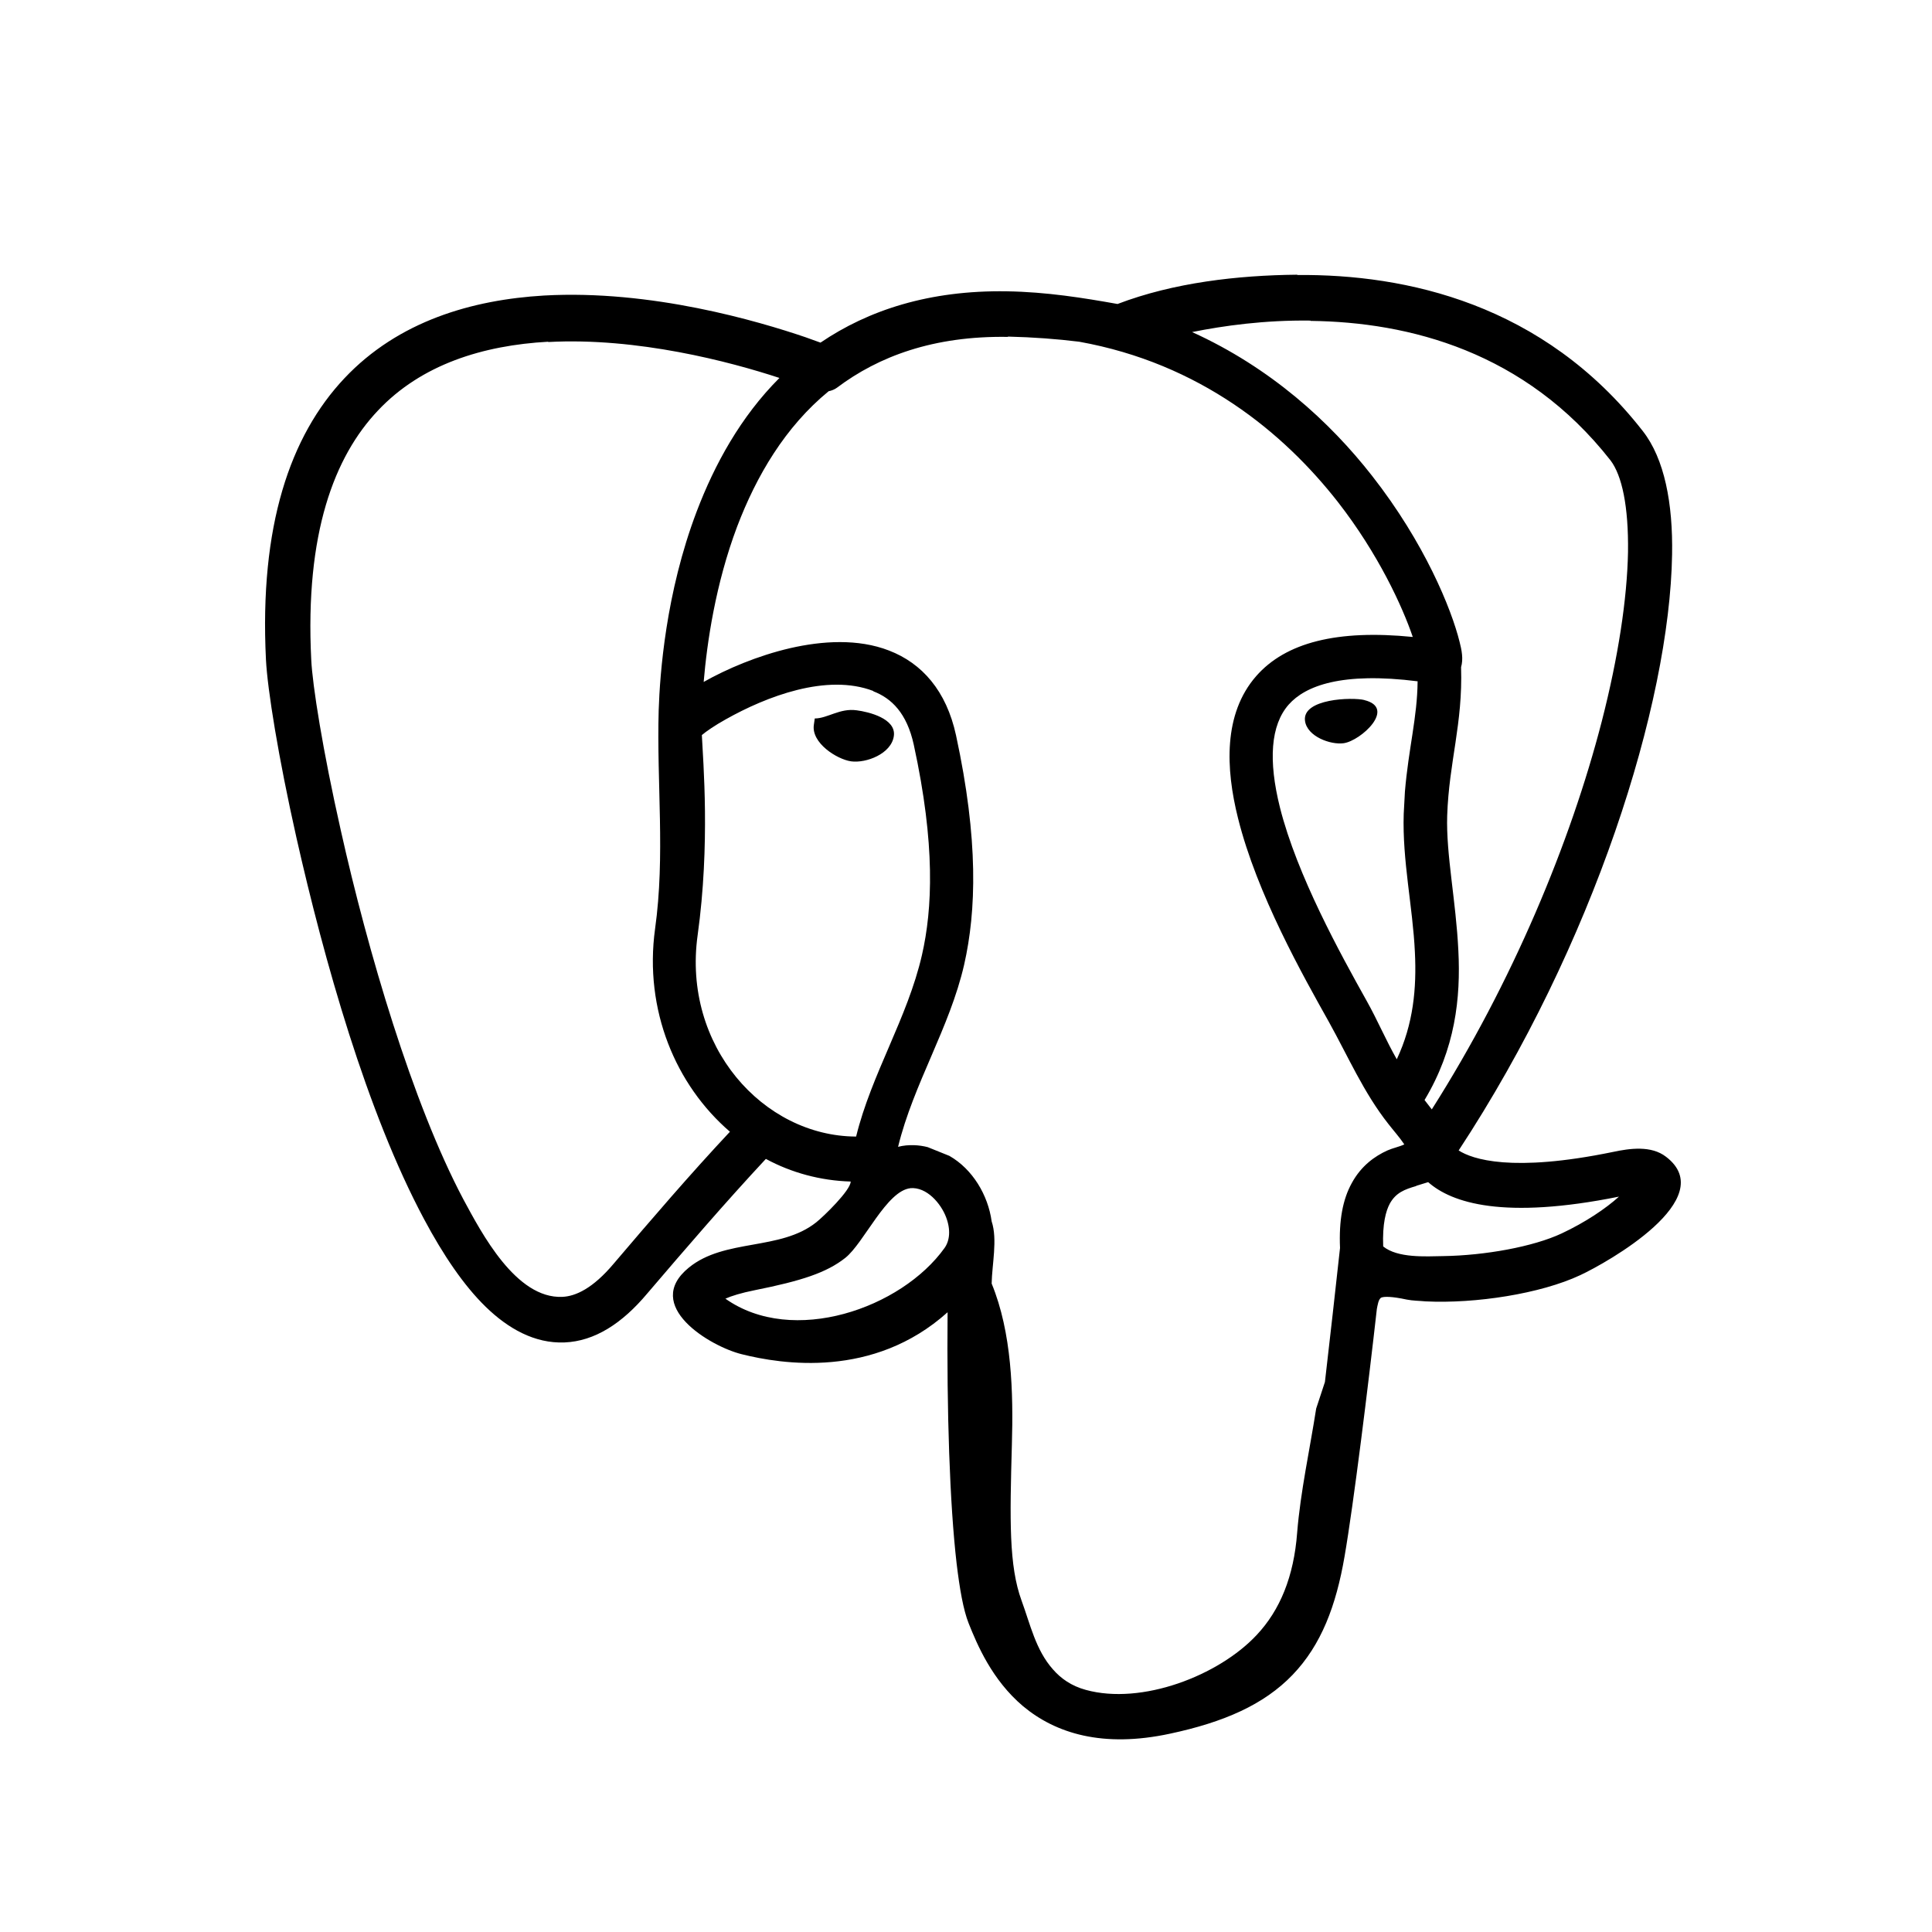
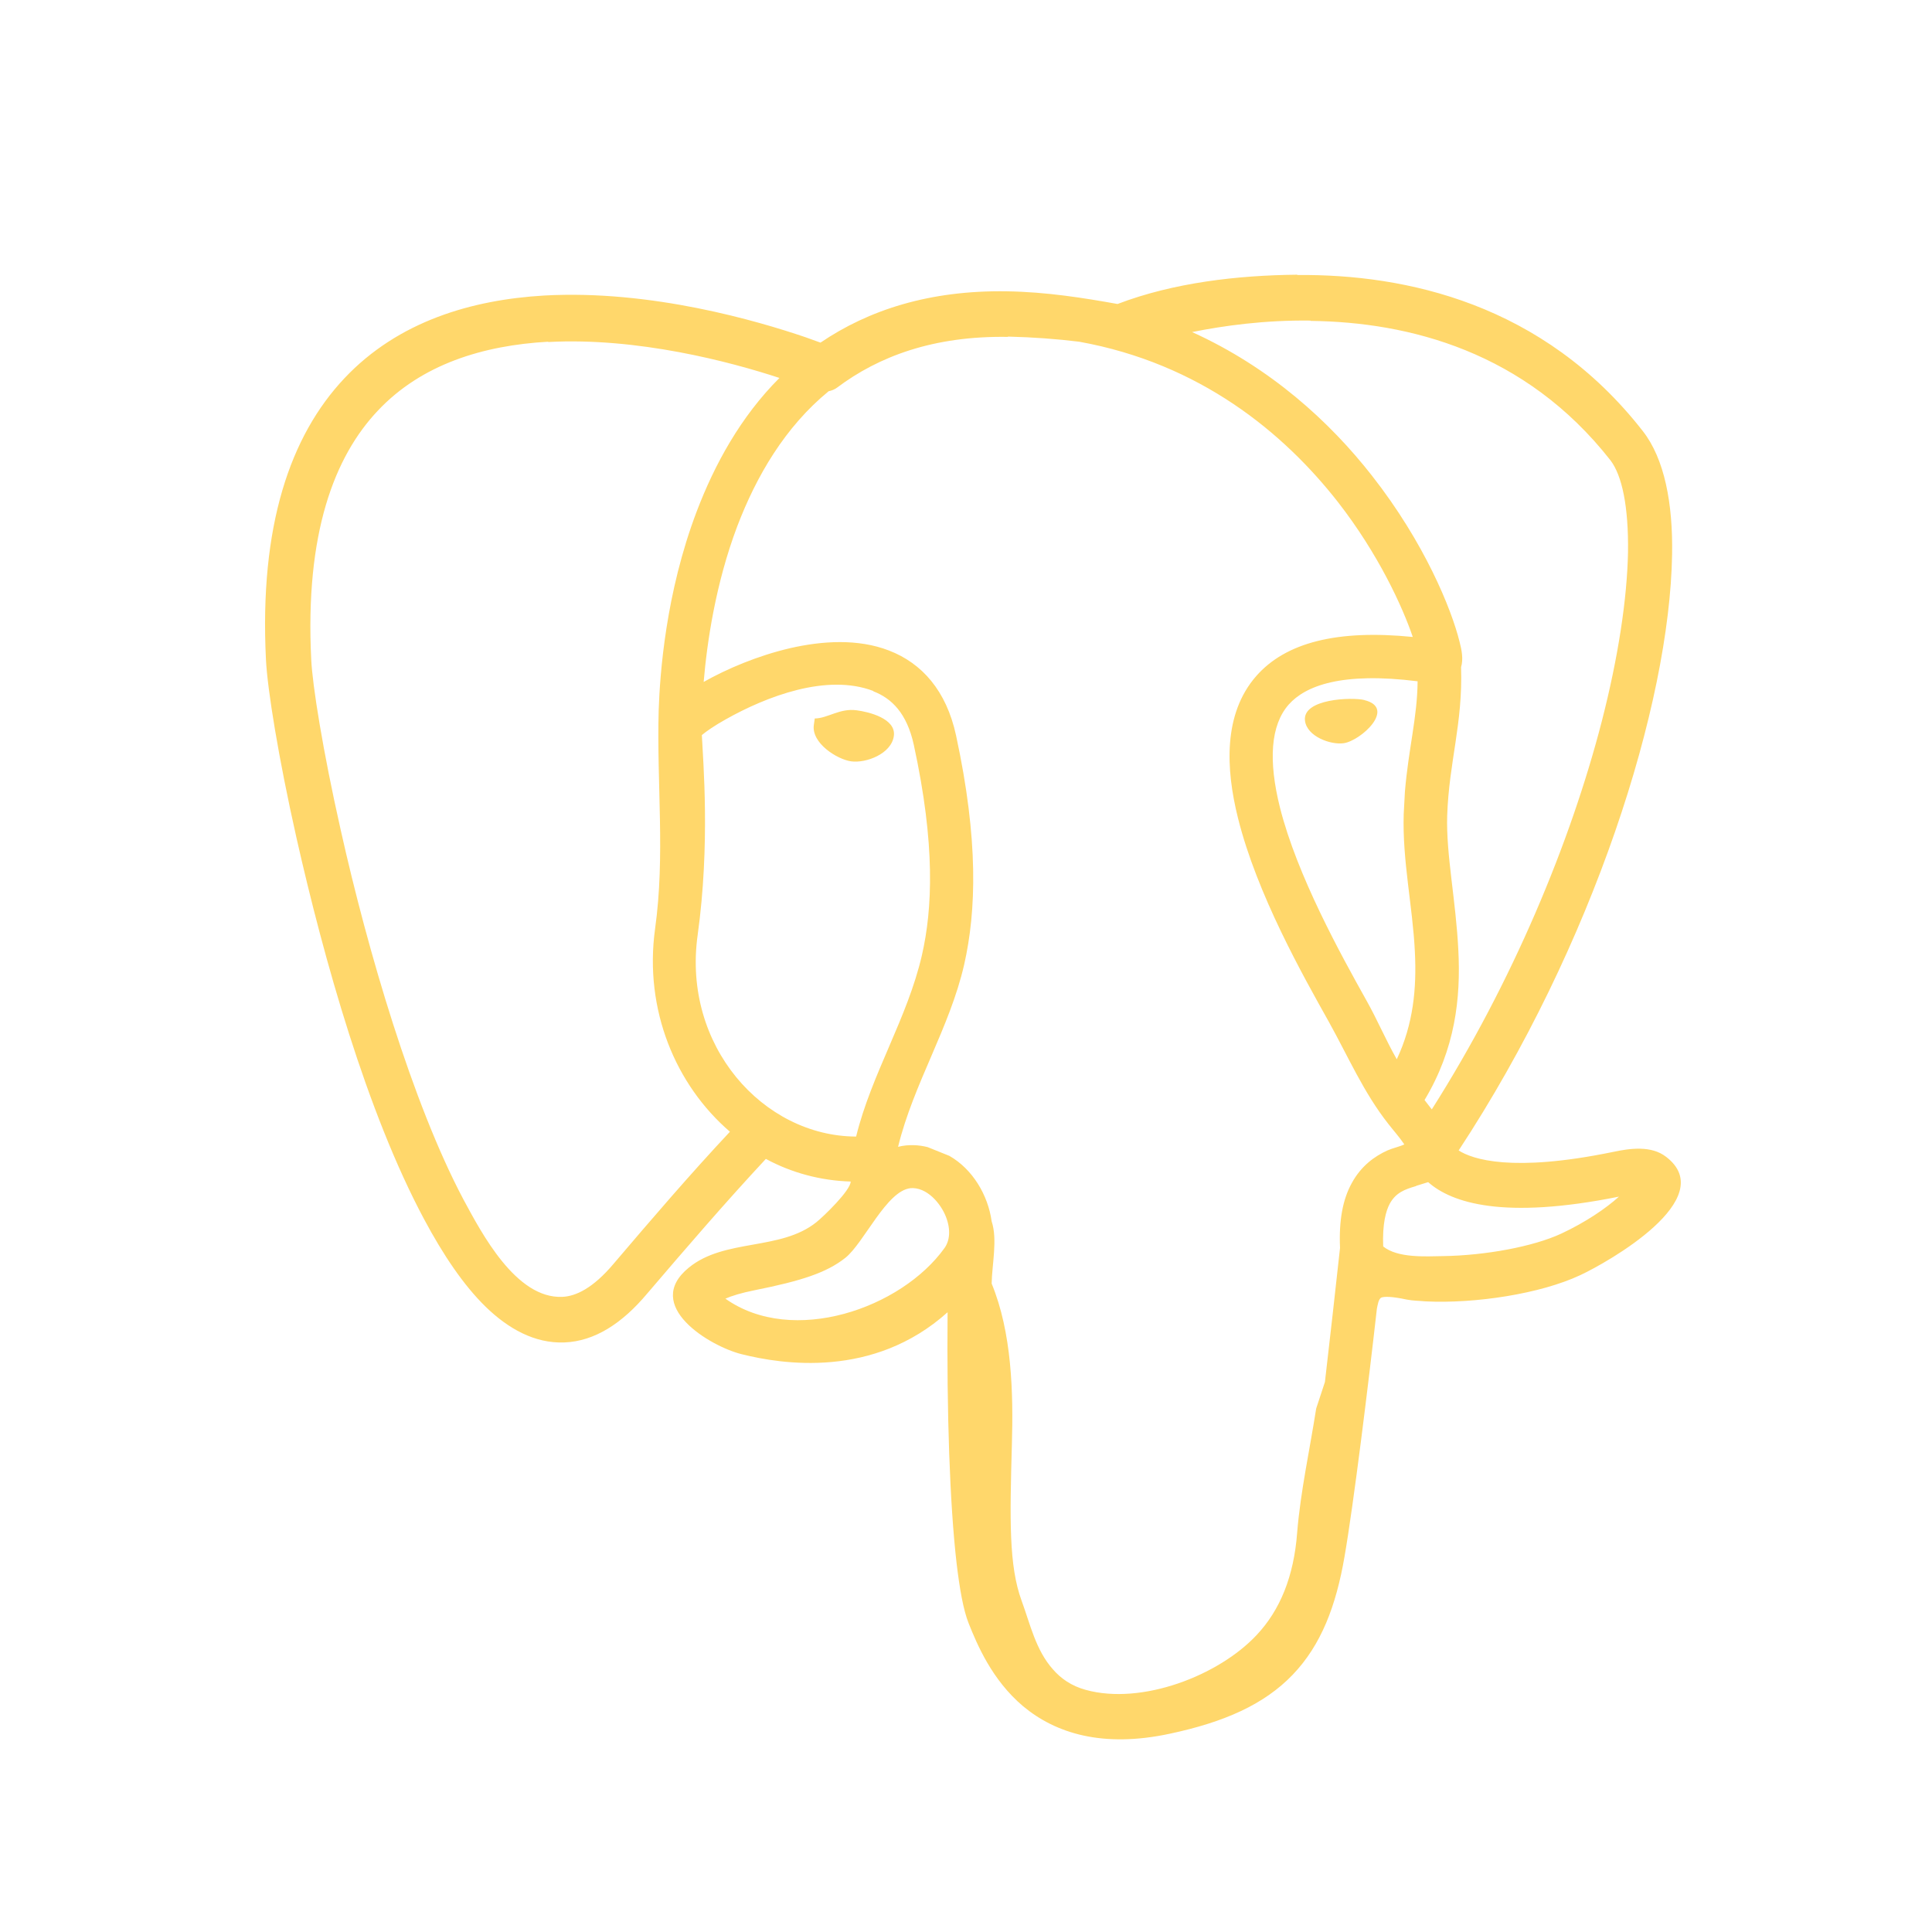
<svg xmlns="http://www.w3.org/2000/svg" viewBox="0 0 640 640">
-   <path d="M283.8 235.3C287.7 235.8 296.9 238 296.1 243.8C295.3 249.7 286.9 252.9 281.9 252.2C277.2 251.5 268.7 246.1 269.6 240.1L269.9 238C274.1 238 278.2 234.5 283.8 235.3zM451.9 231.9C462.7 234.5 450.8 245.4 445.1 246.2C440.8 246.8 433 244 432.3 238.8C431.3 231.4 448 230.9 452 231.9zM429.9 91.1C465.6 90.8 511.2 100.5 544.2 142.8C551.4 152 554.2 166.8 553.9 183.7C553.1 233.3 527.9 313.1 483.2 381.1C487.7 384 500.8 388.5 534.3 381.6C539.9 380.4 547 379.4 551.9 383.2C570.1 397.1 532.3 418.3 523.5 422.4C510.3 428.6 488.7 431.9 472.3 431.1C470.2 430.9 468 430.9 466 430.5C460.9 429.4 458.6 429.5 457.7 429.8C456.6 430.1 456.3 432.7 456.1 433.6C453.3 458.5 448.4 498.3 445.4 515.6C442.6 531.9 437.7 544.9 428.2 554.8C418.7 564.7 405.4 570.5 387.6 574.3C365.3 579.1 349.7 574.2 338.9 565.2C328.6 556.5 323.7 544.8 320.9 537.8C319.1 533.3 317.9 526.3 316.9 518C314.6 498.2 313.6 467.6 313.9 434.7C289.3 456.8 258.9 451.9 245.7 448.6C235.2 446 212.7 432.5 228.2 419.9C240.1 410.2 258.5 414.4 270.4 404.9C272.8 403 281.8 394.3 281.8 391.4C271.8 391.1 262.2 388.5 253.7 383.9C240.2 398.4 227.3 413.4 214.4 428.5C206.1 438.4 197 444.3 187 444.7C177.1 445.1 168.3 440.1 160.9 432.9C153.6 425.8 146.8 415.7 140.5 403.9C121.5 368.4 107.3 317.8 98.2 277.5C92.2 250.8 88.6 228.4 88.1 218.5C85.9 174.2 96.1 144.4 114.1 125.3C132 106.3 156.5 99.3 180.2 97.9C215.8 95.9 251.2 106.4 266.8 111.7L271.8 113.5C287.7 102.7 307.9 96.1 333.5 96.5C346.7 96.7 359 98.7 370.2 100.7C388.8 93.6 410 91.2 429.6 91zM333.9 111.6C309.2 111.2 291 118.1 277.3 128.4C276.5 129 275.5 129.4 274.5 129.6C260.1 141.4 250.6 157.6 244.2 174.4C237 193.5 234.2 212.9 233.1 225.9C240.7 221.6 251 217.2 261.8 214.7C272.3 212.3 284.2 211.5 294.5 215.5C305.4 219.7 313.5 228.8 316.7 243.6C324.2 278.3 323.4 301.8 319.4 319.5C314.6 340.5 302.6 359 297.5 379.9C301 379 304.6 379.3 307.3 380L314.5 382.9C322.2 387.3 327.3 395.9 328.5 404.6C330.5 410.6 328.6 418.9 328.5 425.2C335.2 441.5 335.7 461.3 335.2 478.5C334.5 503.5 334.2 518.7 338.4 530.2C341.3 538.1 343.1 546.6 348.8 553C351.4 556 354.9 558.5 359.7 559.8C378.2 564.9 403.7 555.1 416.3 541.6C424 533.4 428.6 522.3 429.7 507.7C430.8 494.1 433.9 480.1 436 466.6L438.9 457.8C440.6 443 442.3 428.2 443.9 413.4C443.5 404.3 444.8 397.3 447.8 391.9C450.9 386.2 455.4 383 459.6 381.1C461.4 380.3 463.5 379.9 465.2 379.1C463.6 376.7 461.6 374.5 459.9 372.3C451.7 361.9 446.6 350 440.2 338.5C431.7 323.3 416.4 296.3 410.1 271C406 254.6 405.2 236.5 416.1 224C425.9 212.8 443 208.5 468 211C464.6 201 456.6 183.5 443.2 166.3C425.2 143.3 397.5 120.4 357.5 113.2C350.2 112.3 342.3 111.7 333.9 111.5zM301.7 393.6C293.7 394.3 286.2 411.8 280 416.7C273.8 421.6 265.5 424.3 250 427.4C245.5 428.3 242.3 429.3 240.3 430.2C262.6 446 298.6 433.4 312.9 413.4C314.6 411 315 407.4 313.4 403.2C311.7 398.7 307 393.1 301.5 393.6zM181.6 113.2C160 114.4 139.6 120.7 125.2 136C110.8 151.2 101 176.6 103.1 218.5C103.5 227 106.9 248.5 112.9 275.1C121.8 314.9 136.6 365.4 153.5 397.3C159.5 408.4 170.9 430.3 186.3 429.6C190.7 429.4 196.4 426.8 203.3 418.6C215.9 403.8 228.5 389.1 241.8 374.9C223.9 359.5 213.3 334.6 217 307.7C220.4 283.4 217.5 259.5 218.2 235.2C218.6 223.3 220.5 196.5 230.8 169.4C236.7 153.9 245.3 138.1 258.2 125.2C241.8 119.8 211.1 111.7 181.6 113.3zM469.1 392.9C465.3 394 462.4 395.1 460.4 398.7C459.1 401.1 457.9 405.4 458.2 412.9C463 416.8 472.3 416.2 478 416.1C491.9 415.9 507.9 413 517.3 408.6C525.2 404.9 532 400.3 536.3 396.4C498.1 404.1 480.9 398.5 473.1 391.6C471.8 392 470.2 392.5 469.2 392.8zM289.3 228.9C273.9 223 253.9 230.7 240.4 238.3C236.8 240.3 233.9 242.3 232.5 243.5C232.9 252.3 235.3 279.6 231.1 309.8C226 346.4 252.8 376.4 283.6 376.5C288.7 355.7 300.6 337.3 305.4 316.4C308.9 301.1 309.9 279.8 302.7 246.7C300.4 236.2 295.3 231.3 289.3 229zM434.1 106.2C418.9 106 405.3 107.9 394.9 110C420.9 121.8 440.5 139.7 454.5 157.6C471.9 179.8 480.8 201.7 483.5 212.6C484.2 215.3 484.8 218.3 484 221C484.6 239.9 480 252.3 479.4 270.2C479 283.1 482.3 298.3 483.1 314.9C483.9 330.6 482.1 347.4 471.9 364.4C472.7 365.4 473.5 366.5 474.3 367.5C501.1 325.3 520.3 278.9 530.6 239C536.1 217.6 539 198.3 539.3 182.9C539.5 167.7 537.3 157.5 533.5 152.5C505.2 116.4 466.7 106.7 434.2 106.3zM469.7 225.7C444.4 222.5 432.4 227.2 426.9 233.4C420.9 240.2 420.1 251.9 424 267.5C429.7 290.1 444.1 316.1 452.7 331.5C456.3 337.9 459.1 344.6 462.7 350.9C468.2 339.2 469.3 327.4 468.7 315.4C468 300.4 464.5 285.1 465 269.6L465.4 262.2C466.6 247.9 469.5 237.6 469.6 225.7z" />
+   <path fill="rgb(255, 215, 107)" d="M283.8 235.3C287.7 235.8 296.9 238 296.1 243.8C295.3 249.7 286.9 252.9 281.9 252.2C277.2 251.5 268.7 246.1 269.6 240.1L269.9 238C274.1 238 278.2 234.5 283.8 235.3zM451.9 231.9C462.7 234.5 450.8 245.4 445.1 246.2C440.8 246.8 433 244 432.3 238.8C431.3 231.4 448 230.9 452 231.9zM429.9 91.1C465.6 90.8 511.2 100.5 544.2 142.8C551.4 152 554.2 166.8 553.9 183.7C553.1 233.3 527.9 313.1 483.2 381.1C487.7 384 500.8 388.5 534.3 381.6C539.9 380.4 547 379.4 551.9 383.2C570.1 397.1 532.3 418.3 523.5 422.4C510.3 428.6 488.7 431.9 472.3 431.1C470.2 430.9 468 430.9 466 430.5C460.9 429.4 458.6 429.5 457.7 429.8C456.6 430.1 456.3 432.7 456.1 433.6C453.3 458.5 448.4 498.3 445.4 515.6C442.6 531.9 437.7 544.9 428.2 554.8C418.7 564.7 405.4 570.5 387.6 574.3C365.3 579.1 349.7 574.2 338.9 565.2C328.6 556.5 323.7 544.8 320.9 537.8C319.1 533.3 317.9 526.3 316.9 518C314.6 498.2 313.6 467.6 313.9 434.7C289.3 456.8 258.9 451.9 245.7 448.6C235.2 446 212.7 432.5 228.2 419.9C240.1 410.2 258.5 414.4 270.4 404.9C272.8 403 281.8 394.3 281.8 391.4C271.8 391.1 262.2 388.5 253.7 383.9C240.2 398.4 227.3 413.4 214.4 428.5C206.1 438.4 197 444.3 187 444.7C177.1 445.1 168.3 440.1 160.9 432.9C153.6 425.8 146.8 415.7 140.5 403.9C121.5 368.4 107.3 317.8 98.2 277.5C92.2 250.8 88.6 228.4 88.1 218.5C85.9 174.2 96.1 144.4 114.1 125.3C132 106.3 156.5 99.3 180.2 97.9C215.8 95.9 251.2 106.4 266.8 111.7L271.8 113.5C287.7 102.7 307.9 96.1 333.5 96.5C346.7 96.7 359 98.7 370.2 100.7C388.8 93.6 410 91.2 429.6 91zM333.9 111.6C309.2 111.2 291 118.1 277.3 128.4C276.5 129 275.5 129.4 274.5 129.6C260.1 141.4 250.6 157.6 244.2 174.4C237 193.5 234.2 212.9 233.1 225.9C240.7 221.6 251 217.2 261.8 214.7C272.3 212.3 284.2 211.5 294.5 215.5C305.4 219.7 313.5 228.8 316.7 243.6C324.2 278.3 323.4 301.8 319.4 319.5C314.6 340.5 302.6 359 297.5 379.9C301 379 304.6 379.3 307.3 380L314.5 382.9C322.2 387.3 327.3 395.9 328.5 404.6C330.5 410.6 328.6 418.9 328.5 425.2C335.2 441.5 335.7 461.3 335.2 478.5C334.5 503.5 334.2 518.7 338.4 530.2C341.3 538.1 343.1 546.6 348.8 553C351.4 556 354.9 558.5 359.7 559.8C378.2 564.9 403.7 555.1 416.3 541.6C424 533.4 428.6 522.3 429.7 507.7C430.8 494.1 433.9 480.1 436 466.6L438.9 457.8C440.6 443 442.3 428.2 443.9 413.4C443.5 404.3 444.8 397.3 447.8 391.9C450.9 386.2 455.4 383 459.6 381.1C461.4 380.3 463.5 379.9 465.2 379.1C463.6 376.7 461.6 374.5 459.9 372.3C451.7 361.9 446.6 350 440.2 338.5C431.7 323.3 416.4 296.3 410.1 271C406 254.6 405.2 236.5 416.1 224C425.9 212.8 443 208.5 468 211C464.6 201 456.6 183.5 443.2 166.3C425.2 143.3 397.5 120.4 357.5 113.2C350.2 112.3 342.3 111.7 333.9 111.5zM301.7 393.6C293.7 394.3 286.2 411.8 280 416.7C273.8 421.6 265.5 424.3 250 427.4C245.5 428.3 242.3 429.3 240.3 430.2C262.6 446 298.6 433.4 312.9 413.4C314.6 411 315 407.4 313.4 403.2C311.7 398.7 307 393.1 301.5 393.6zM181.6 113.2C160 114.4 139.6 120.7 125.2 136C110.8 151.2 101 176.6 103.1 218.5C103.5 227 106.9 248.5 112.9 275.1C121.8 314.9 136.6 365.4 153.5 397.3C159.5 408.4 170.9 430.3 186.3 429.6C190.7 429.4 196.4 426.8 203.3 418.6C215.9 403.8 228.5 389.1 241.8 374.9C223.9 359.5 213.3 334.6 217 307.7C220.4 283.4 217.5 259.5 218.2 235.2C218.6 223.3 220.5 196.5 230.8 169.4C236.7 153.9 245.3 138.1 258.2 125.2C241.8 119.8 211.1 111.7 181.6 113.3zM469.1 392.9C465.3 394 462.4 395.1 460.4 398.7C459.1 401.1 457.9 405.4 458.2 412.9C463 416.8 472.3 416.2 478 416.1C491.9 415.9 507.9 413 517.3 408.6C525.2 404.9 532 400.3 536.3 396.4C498.1 404.1 480.9 398.5 473.1 391.6C471.8 392 470.2 392.5 469.2 392.8zM289.3 228.9C273.9 223 253.9 230.7 240.4 238.3C236.8 240.3 233.9 242.3 232.5 243.5C232.9 252.3 235.3 279.6 231.1 309.8C226 346.4 252.8 376.4 283.6 376.5C288.7 355.7 300.6 337.3 305.4 316.4C308.9 301.1 309.9 279.8 302.7 246.7C300.4 236.2 295.3 231.3 289.3 229zM434.1 106.2C418.9 106 405.3 107.9 394.9 110C420.9 121.8 440.5 139.7 454.5 157.6C471.9 179.8 480.8 201.7 483.5 212.6C484.2 215.3 484.8 218.3 484 221C484.6 239.9 480 252.3 479.4 270.2C479 283.1 482.3 298.3 483.1 314.9C483.9 330.6 482.1 347.4 471.9 364.4C472.7 365.4 473.5 366.5 474.3 367.5C501.1 325.3 520.3 278.9 530.6 239C536.1 217.6 539 198.3 539.3 182.9C539.5 167.7 537.3 157.5 533.5 152.5C505.2 116.4 466.7 106.7 434.2 106.3zM469.7 225.7C444.4 222.5 432.4 227.2 426.9 233.4C420.9 240.2 420.1 251.9 424 267.5C429.7 290.1 444.1 316.1 452.7 331.5C456.3 337.9 459.1 344.6 462.7 350.9C468.2 339.2 469.3 327.4 468.7 315.4C468 300.4 464.5 285.1 465 269.6L465.4 262.2C466.6 247.9 469.5 237.6 469.6 225.7z" />
</svg>
